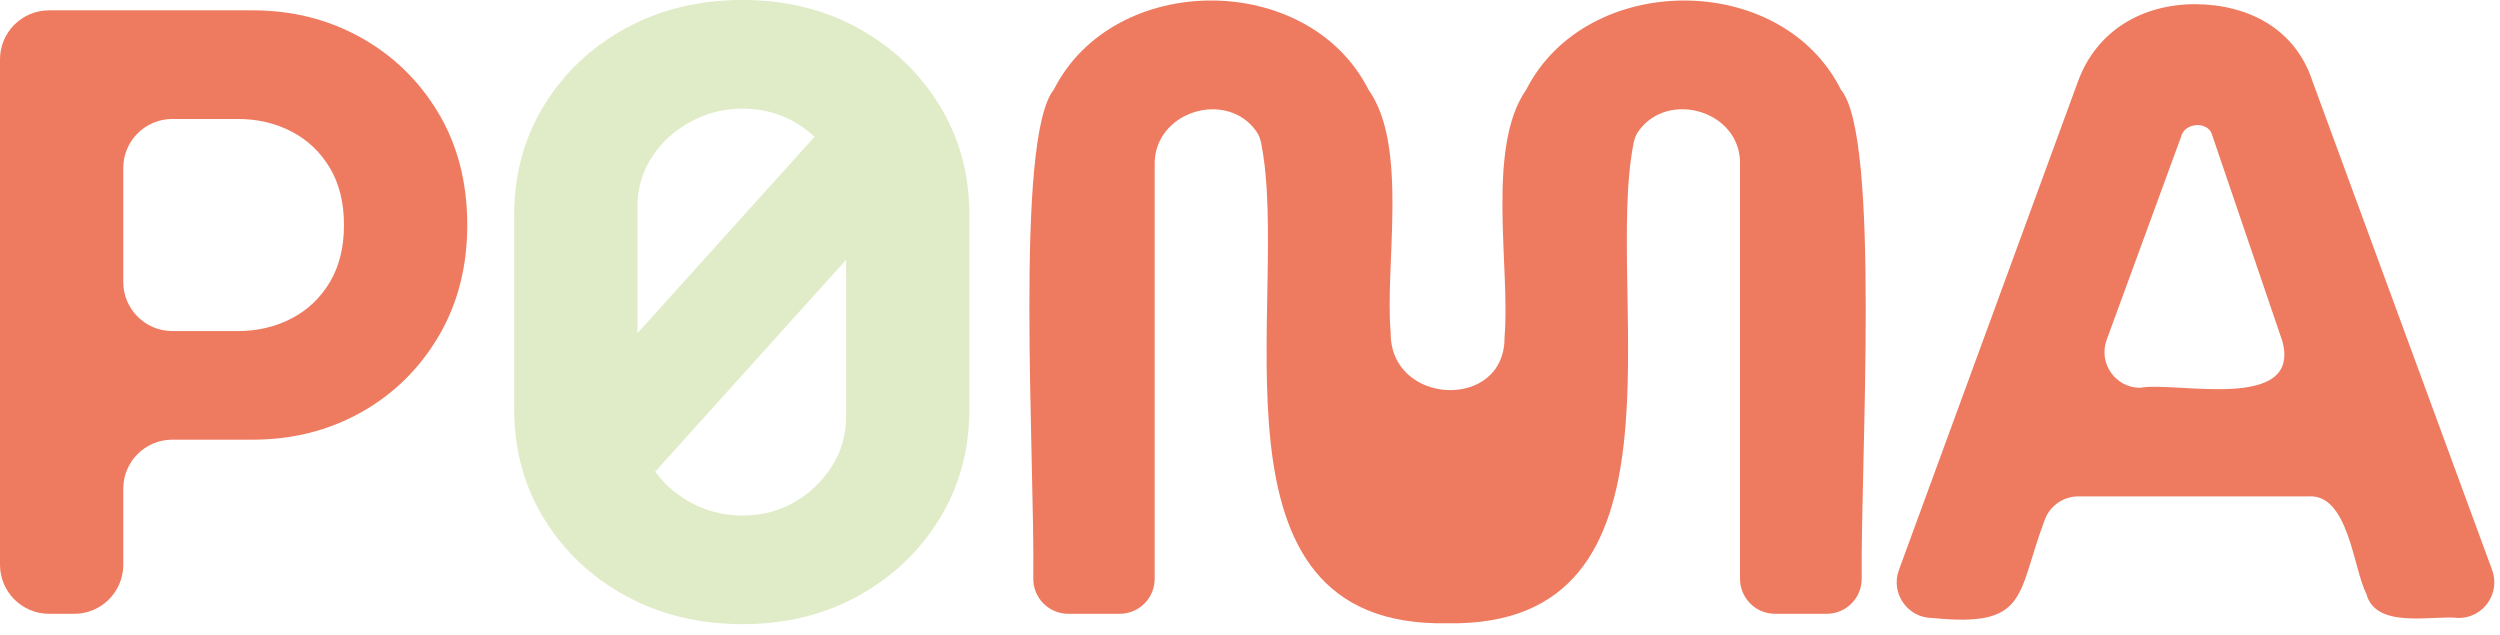
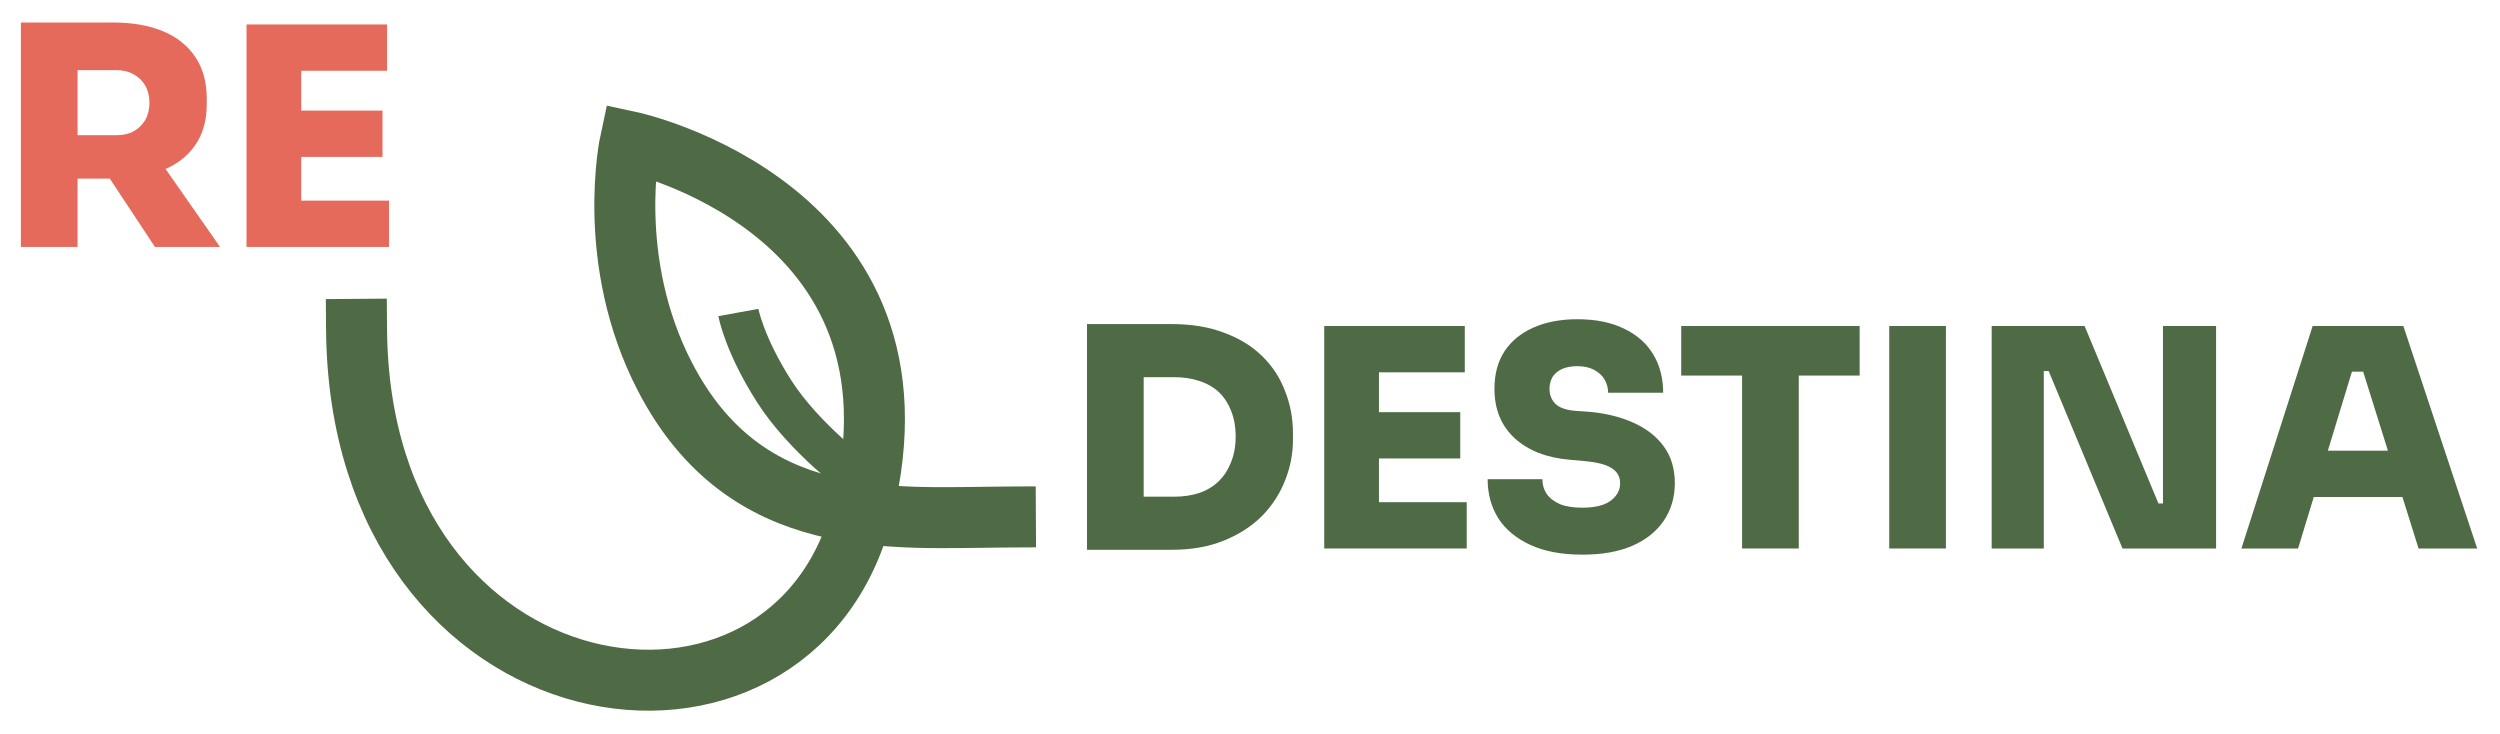
- <svg xmlns="http://www.w3.org/2000/svg" width="189" height="48" viewBox="0 0 189 48" fill="none">
-   <path d="M9.319 21.319C9.319 23.366 10.979 25.027 13.027 25.027H17.987C19.464 25.027 20.811 24.712 22.029 24.082C23.244 23.452 24.212 22.54 24.928 21.344C25.645 20.15 26.004 18.705 26.004 17.01C26.004 15.316 25.645 13.872 24.928 12.676C24.212 11.481 23.244 10.569 22.029 9.939C20.811 9.31 19.464 8.994 17.987 8.994H13.027C10.979 8.994 9.319 10.654 9.319 12.702V21.319ZM0 42.695V4.49C0 2.442 1.66 0.782 3.708 0.782H19.096C22.093 0.782 24.82 1.466 27.275 2.835C29.729 4.204 31.684 6.104 33.141 8.538C34.596 10.972 35.324 13.795 35.324 17.01C35.324 20.182 34.596 22.996 33.141 25.45C31.684 27.905 29.729 29.817 27.275 31.186C24.82 32.554 22.093 33.239 19.096 33.239H13.027C10.979 33.239 9.319 34.898 9.319 36.946V42.695C9.319 44.743 7.659 46.404 5.611 46.404H3.708C1.66 46.404 0 44.743 0 42.695Z" fill="#EE7A5F" />
-   <path d="M56.144 38.974C57.579 38.974 58.882 38.638 60.054 37.964C61.227 37.29 62.173 36.389 62.889 35.259C63.607 34.129 63.966 32.891 63.966 31.544V15.642C63.966 14.252 63.607 13.002 62.889 11.894C62.173 10.786 61.227 9.896 60.054 9.222C58.882 8.549 57.579 8.212 56.144 8.212C54.71 8.212 53.385 8.549 52.168 9.222C50.952 9.896 49.985 10.786 49.269 11.894C48.551 13.002 48.193 14.252 48.193 15.642V31.544C48.193 32.891 48.551 34.129 49.269 35.259C49.985 36.389 50.952 37.29 52.168 37.964C53.385 38.638 54.71 38.974 56.144 38.974ZM56.144 47.185C52.842 47.185 49.888 46.468 47.28 45.035C44.674 43.6 42.621 41.657 41.121 39.201C39.622 36.748 38.874 33.999 38.874 30.958V16.228C38.874 13.188 39.622 10.439 41.121 7.984C42.621 5.53 44.674 3.585 47.28 2.15C49.888 0.717 52.842 -1.37971e-05 56.144 -1.37971e-05C59.403 -1.37971e-05 62.325 0.717 64.91 2.15C67.494 3.585 69.537 5.53 71.037 7.984C72.536 10.439 73.284 13.188 73.284 16.228V30.958C73.284 33.999 72.536 36.748 71.037 39.201C69.537 41.657 67.494 43.6 64.91 45.035C62.325 46.468 59.403 47.185 56.144 47.185Z" fill="#E0EBC7" />
-   <path d="M109.388 47.12C90.264 47.457 97.65 22.398 95.344 10.824C95.283 10.514 95.175 10.213 94.995 9.952C92.761 6.729 87.178 8.415 87.293 12.513C87.293 12.513 87.293 35.786 87.293 43.761C87.293 45.223 86.108 46.403 84.646 46.403H80.764C79.288 46.403 78.097 45.203 78.117 43.727C78.241 34.618 76.687 10.466 79.668 6.777C84.213 -2.214 98.922 -2.201 103.457 6.779C106.507 11.042 104.679 20.069 105.135 25.134C105.065 30.7 113.801 31.06 113.742 25.495C114.194 20.324 112.325 11.136 115.383 6.778C119.939 -2.175 134.659 -2.239 139.172 6.779C142.167 10.317 140.661 34.675 140.743 43.739C140.756 45.21 139.567 46.403 138.095 46.403H134.195C132.732 46.403 131.546 45.218 131.546 43.756V12.513C131.714 8.392 126.077 6.733 123.847 9.951C123.666 10.213 123.558 10.515 123.497 10.827C121.215 22.424 128.535 47.479 109.388 47.12Z" fill="#EE7A5F" />
-   <path d="M161.797 29.318C164.37 28.799 174.035 31.228 172.541 25.776L167.257 10.264C167.006 9.127 165.145 9.23 164.89 10.336L159.249 25.731C158.638 27.485 159.94 29.318 161.797 29.318ZM146.091 46.719C144.215 46.719 142.912 44.853 143.557 43.092L157.087 6.181C158.493 2.305 161.965 0.318 165.95 0.316C169.919 0.335 173.502 2.131 174.814 6.116L188.404 43.09C189.052 44.851 187.748 46.719 185.872 46.719C183.89 46.488 179.597 47.608 178.891 44.874C177.916 43.014 177.547 37.282 174.498 37.529H157.115C155.966 37.529 154.944 38.257 154.567 39.342C152.442 45 153.375 47.459 146.091 46.719Z" fill="#EE7A5F" />
-   <path d="M42.48 37.505L68.884 8.212Z" fill="#E0EBC7" />
-   <path d="M42.48 37.505L68.884 8.212" stroke="#E0EBC7" stroke-width="8" stroke-miterlimit="10" />
+ <svg xmlns="http://www.w3.org/2000/svg" xmlns:xlink="http://www.w3.org/1999/xlink" viewBox="3.00 8.50 120.62 35.38" width="120.62" height="35.38" role="img" aria-label="Redestina">
+   <defs>
+     <g>
+       <g id="glyph-0-0">
+         <path d="M 3.531 0.062 L 3.531 -2.5 L 5.297 -2.5 C 5.754 -2.5 6.164 -2.562 6.531 -2.688 C 6.906 -2.82 7.219 -3.016 7.469 -3.266 C 7.719 -3.516 7.91 -3.816 8.047 -4.172 C 8.191 -4.535 8.266 -4.941 8.266 -5.391 C 8.266 -5.867 8.191 -6.285 8.047 -6.641 C 7.91 -6.992 7.719 -7.289 7.469 -7.531 C 7.219 -7.77 6.906 -7.953 6.531 -8.078 C 6.164 -8.203 5.754 -8.266 5.297 -8.266 L 3.531 -8.266 L 3.531 -10.828 L 5.172 -10.828 C 6.141 -10.828 6.988 -10.688 7.719 -10.406 C 8.457 -10.133 9.07 -9.754 9.562 -9.266 C 10.051 -8.785 10.414 -8.223 10.656 -7.578 C 10.906 -6.941 11.031 -6.27 11.031 -5.562 L 11.031 -5.234 C 11.031 -4.578 10.906 -3.93 10.656 -3.297 C 10.414 -2.672 10.051 -2.102 9.562 -1.594 C 9.07 -1.094 8.457 -0.691 7.719 -0.391 C 6.988 -0.086 6.141 0.062 5.172 0.062 Z M 1.094 0.062 L 1.094 -10.828 L 3.828 -10.828 L 3.828 0.062 Z M 1.094 0.062 " />
+       </g>
+       <g id="glyph-0-1">
+         <path d="M 1.094 0 L 1.094 -10.734 L 3.734 -10.734 L 3.734 0 Z M 3.438 0 L 3.438 -2.234 L 7.969 -2.234 L 7.969 0 Z M 3.438 -4.344 L 3.438 -6.578 L 7.656 -6.578 L 7.656 -4.344 Z M 3.438 -8.5 L 3.438 -10.734 L 7.875 -10.734 L 7.875 -8.5 Z M 3.438 -8.5 " />
+       </g>
+       <g id="glyph-0-2">
+         <path d="M 4.906 0.297 C 3.906 0.297 3.066 0.141 2.391 -0.172 C 1.711 -0.484 1.195 -0.91 0.844 -1.453 C 0.5 -2.004 0.328 -2.633 0.328 -3.344 L 2.969 -3.344 C 2.969 -3.082 3.035 -2.848 3.172 -2.641 C 3.316 -2.43 3.531 -2.266 3.812 -2.141 C 4.102 -2.023 4.469 -1.969 4.906 -1.969 C 5.289 -1.969 5.617 -2.016 5.891 -2.109 C 6.16 -2.211 6.363 -2.352 6.5 -2.531 C 6.645 -2.707 6.719 -2.914 6.719 -3.156 C 6.719 -3.469 6.582 -3.707 6.312 -3.875 C 6.051 -4.051 5.609 -4.164 4.984 -4.219 L 4.297 -4.281 C 3.18 -4.375 2.297 -4.719 1.641 -5.312 C 0.984 -5.914 0.656 -6.711 0.656 -7.703 C 0.656 -8.41 0.816 -9.016 1.141 -9.516 C 1.473 -10.016 1.938 -10.395 2.531 -10.656 C 3.133 -10.926 3.844 -11.062 4.656 -11.062 C 5.539 -11.062 6.289 -10.91 6.906 -10.609 C 7.52 -10.316 7.988 -9.906 8.312 -9.375 C 8.633 -8.844 8.797 -8.223 8.797 -7.516 L 6.141 -7.516 C 6.141 -7.742 6.082 -7.957 5.969 -8.156 C 5.852 -8.352 5.68 -8.508 5.453 -8.625 C 5.234 -8.738 4.969 -8.797 4.656 -8.797 C 4.363 -8.797 4.113 -8.75 3.906 -8.656 C 3.707 -8.562 3.555 -8.43 3.453 -8.266 C 3.359 -8.098 3.312 -7.91 3.312 -7.703 C 3.312 -7.43 3.398 -7.195 3.578 -7 C 3.766 -6.801 4.094 -6.68 4.562 -6.641 L 5.25 -6.594 C 6.051 -6.52 6.758 -6.344 7.375 -6.062 C 8 -5.781 8.484 -5.398 8.828 -4.922 C 9.18 -4.441 9.359 -3.852 9.359 -3.156 C 9.359 -2.469 9.18 -1.863 8.828 -1.344 C 8.473 -0.82 7.961 -0.414 7.297 -0.125 C 6.641 0.156 5.844 0.297 4.906 0.297 Z M 4.906 0.297 " />
+       </g>
+       <g id="glyph-0-3">
+         <path d="M 3.234 0 L 3.234 -8.641 L 5.969 -8.641 L 5.969 0 Z M 0.297 -8.344 L 0.297 -10.734 L 8.906 -10.734 L 8.906 -8.344 Z M 0.297 -8.344 " />
+       </g>
+       <g id="glyph-0-4">
+         <path d="M 1.125 0 L 1.125 -10.734 L 3.859 -10.734 L 3.859 0 Z M 1.125 0 " />
+       </g>
+       <g id="glyph-0-5">
+         <path d="M 1.094 0 L 1.094 -10.734 L 5.578 -10.734 L 9.141 -2.172 L 9.656 -2.172 L 9.359 -1.906 L 9.359 -10.734 L 11.922 -10.734 L 11.922 0 L 7.406 0 L 3.844 -8.562 L 3.328 -8.562 L 3.609 -8.828 L 3.609 0 Z M 1.094 0 " />
+       </g>
+       <g id="glyph-0-6">
+         <path d="M 0.125 0 L 3.562 -10.734 L 7.938 -10.734 L 11.5 0 L 8.672 0 L 5.906 -8.828 L 6.688 -8.531 L 4.75 -8.531 L 5.547 -8.828 L 2.859 0 Z M 2.922 -2.484 L 3.75 -4.719 L 7.828 -4.719 L 8.641 -2.484 Z M 2.922 -2.484 " />
+       </g>
+       <g id="glyph-0-7">
+         <path d="M 1.094 0 L 1.094 -10.828 L 3.828 -10.828 L 3.828 0 Z M 7.562 0 L 4.547 -4.562 L 7.516 -4.562 L 10.703 0 Z M 3.125 -3.297 L 3.125 -5.391 L 5.703 -5.391 C 6.023 -5.391 6.301 -5.453 6.531 -5.578 C 6.77 -5.711 6.957 -5.895 7.094 -6.125 C 7.227 -6.363 7.297 -6.641 7.297 -6.953 C 7.297 -7.273 7.227 -7.551 7.094 -7.781 C 6.957 -8.02 6.77 -8.203 6.531 -8.328 C 6.301 -8.461 6.023 -8.531 5.703 -8.531 L 3.125 -8.531 L 3.125 -10.828 L 5.547 -10.828 C 6.473 -10.828 7.273 -10.688 7.953 -10.406 C 8.629 -10.125 9.148 -9.707 9.516 -9.156 C 9.879 -8.613 10.062 -7.941 10.062 -7.141 L 10.062 -6.906 C 10.062 -6.102 9.875 -5.438 9.5 -4.906 C 9.133 -4.375 8.613 -3.973 7.938 -3.703 C 7.27 -3.43 6.473 -3.297 5.547 -3.297 Z M 3.125 -3.297 " />
+       </g>
+     </g>
+   </defs>
+   <g fill="#4e6b45">
+     <use xlink:href="#glyph-0-0" x="54.352" y="34.964" />
+     <use xlink:href="#glyph-0-1" x="65.798" y="34.964" />
+   </g>
+   <g fill="#4e6b45">
+     <use xlink:href="#glyph-0-2" x="74.448" y="34.964" />
+   </g>
+   <g fill="#4e6b45">
+     <use xlink:href="#glyph-0-3" x="83.818" y="34.964" />
+     <use xlink:href="#glyph-0-4" x="93.027" y="34.964" />
+     <use xlink:href="#glyph-0-5" x="98" y="34.964" />
+     <use xlink:href="#glyph-0-6" x="111.019" y="34.964" />
+   </g>
+   <g fill="#e56a5c">
+     <use xlink:href="#glyph-0-7" x="2.914" y="20.414" />
+     <use xlink:href="#glyph-0-1" x="13.8" y="20.414" />
+   </g>
+   <path fill="none" stroke-width="2.942" stroke-linecap="square" stroke-linejoin="miter" stroke="#4e6b45" d="M -0 0 C -5.528 -0.031 -12.524 -0.738 -16.414 6.746 C -19.34 12.367 -18.102 18.102 -18.102 18.102 C -18.102 18.102 -3.246 14.922 -6.895 0.336 C -10.242 -13.035 -31.157 -10.035 -31.305 9.055 " transform="matrix(1, 0, 0, -1, 51.5081, 33.4456)" />
+   <path fill-rule="nonzero" fill="#3e5139" stroke-width="1.961" stroke-linecap="butt" stroke-linejoin="miter" stroke="#4e6b45" d="M 0.001 0.001 C 0.001 0.001 0.282 -1.546 1.743 -3.823 C 3.192 -6.081 5.79 -7.984 5.79 -7.984 " transform="matrix(1, 0, 0, -1, 38.6244, 23.579)" />
</svg>
